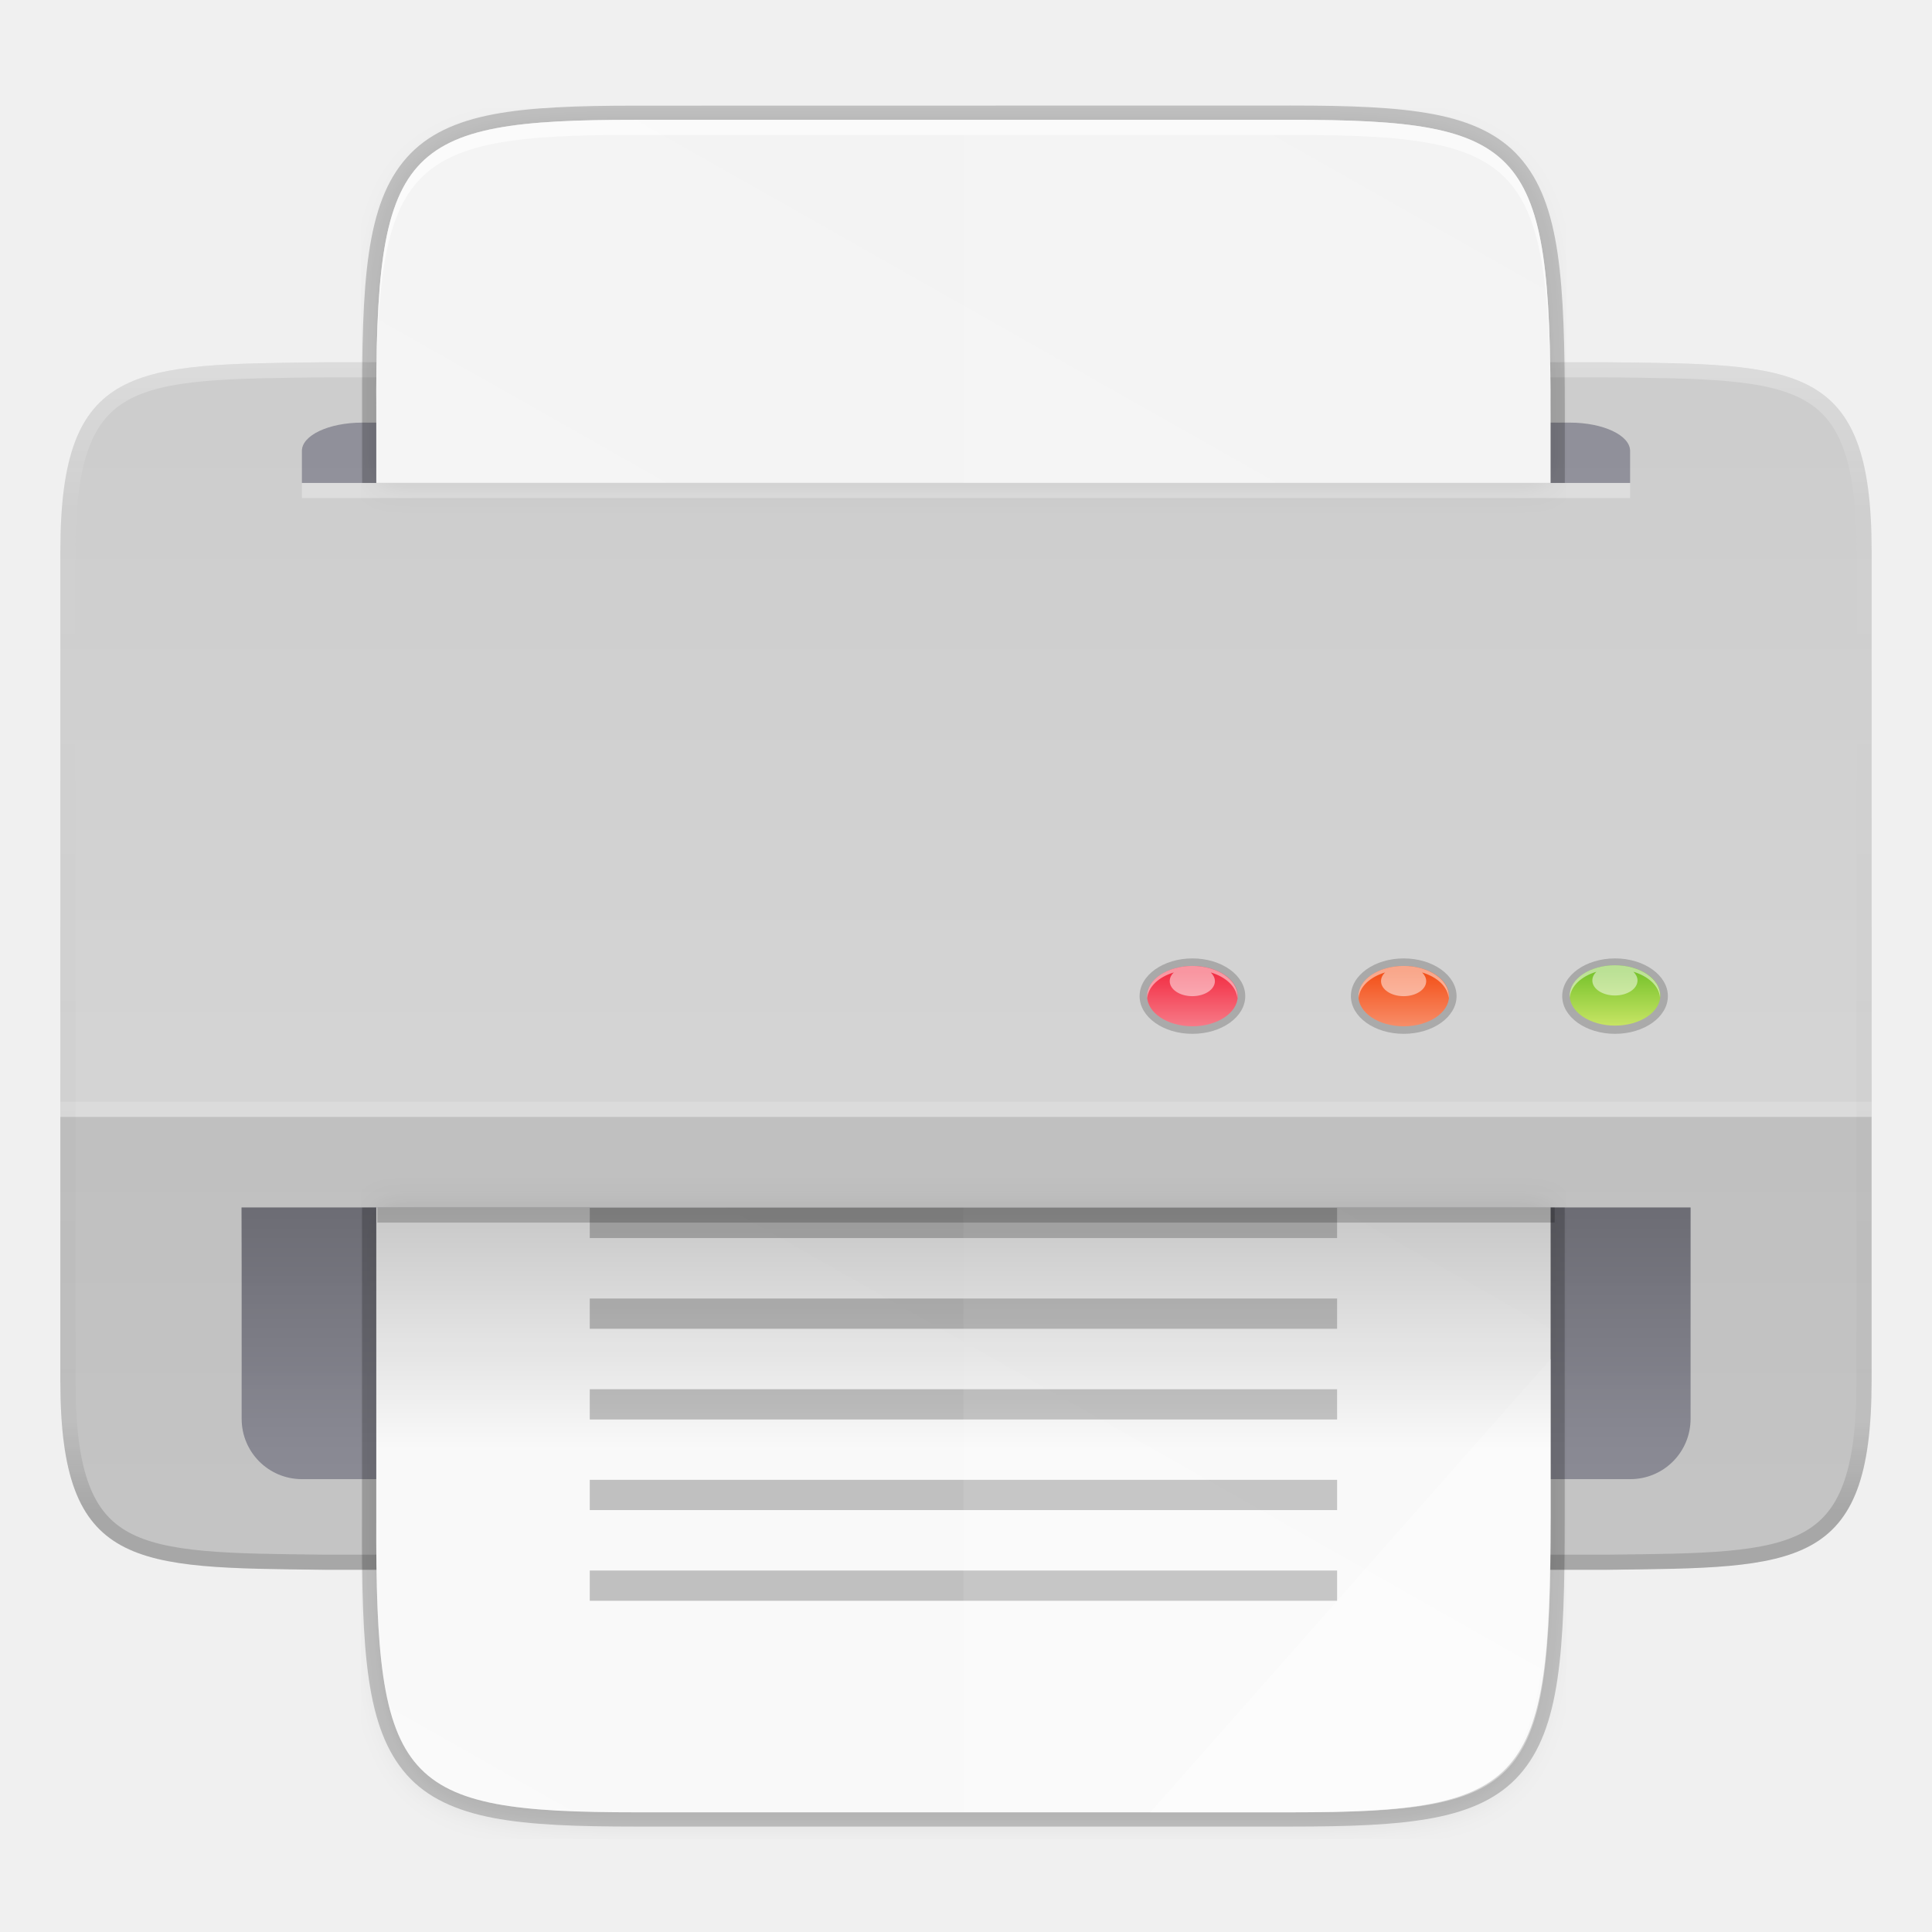
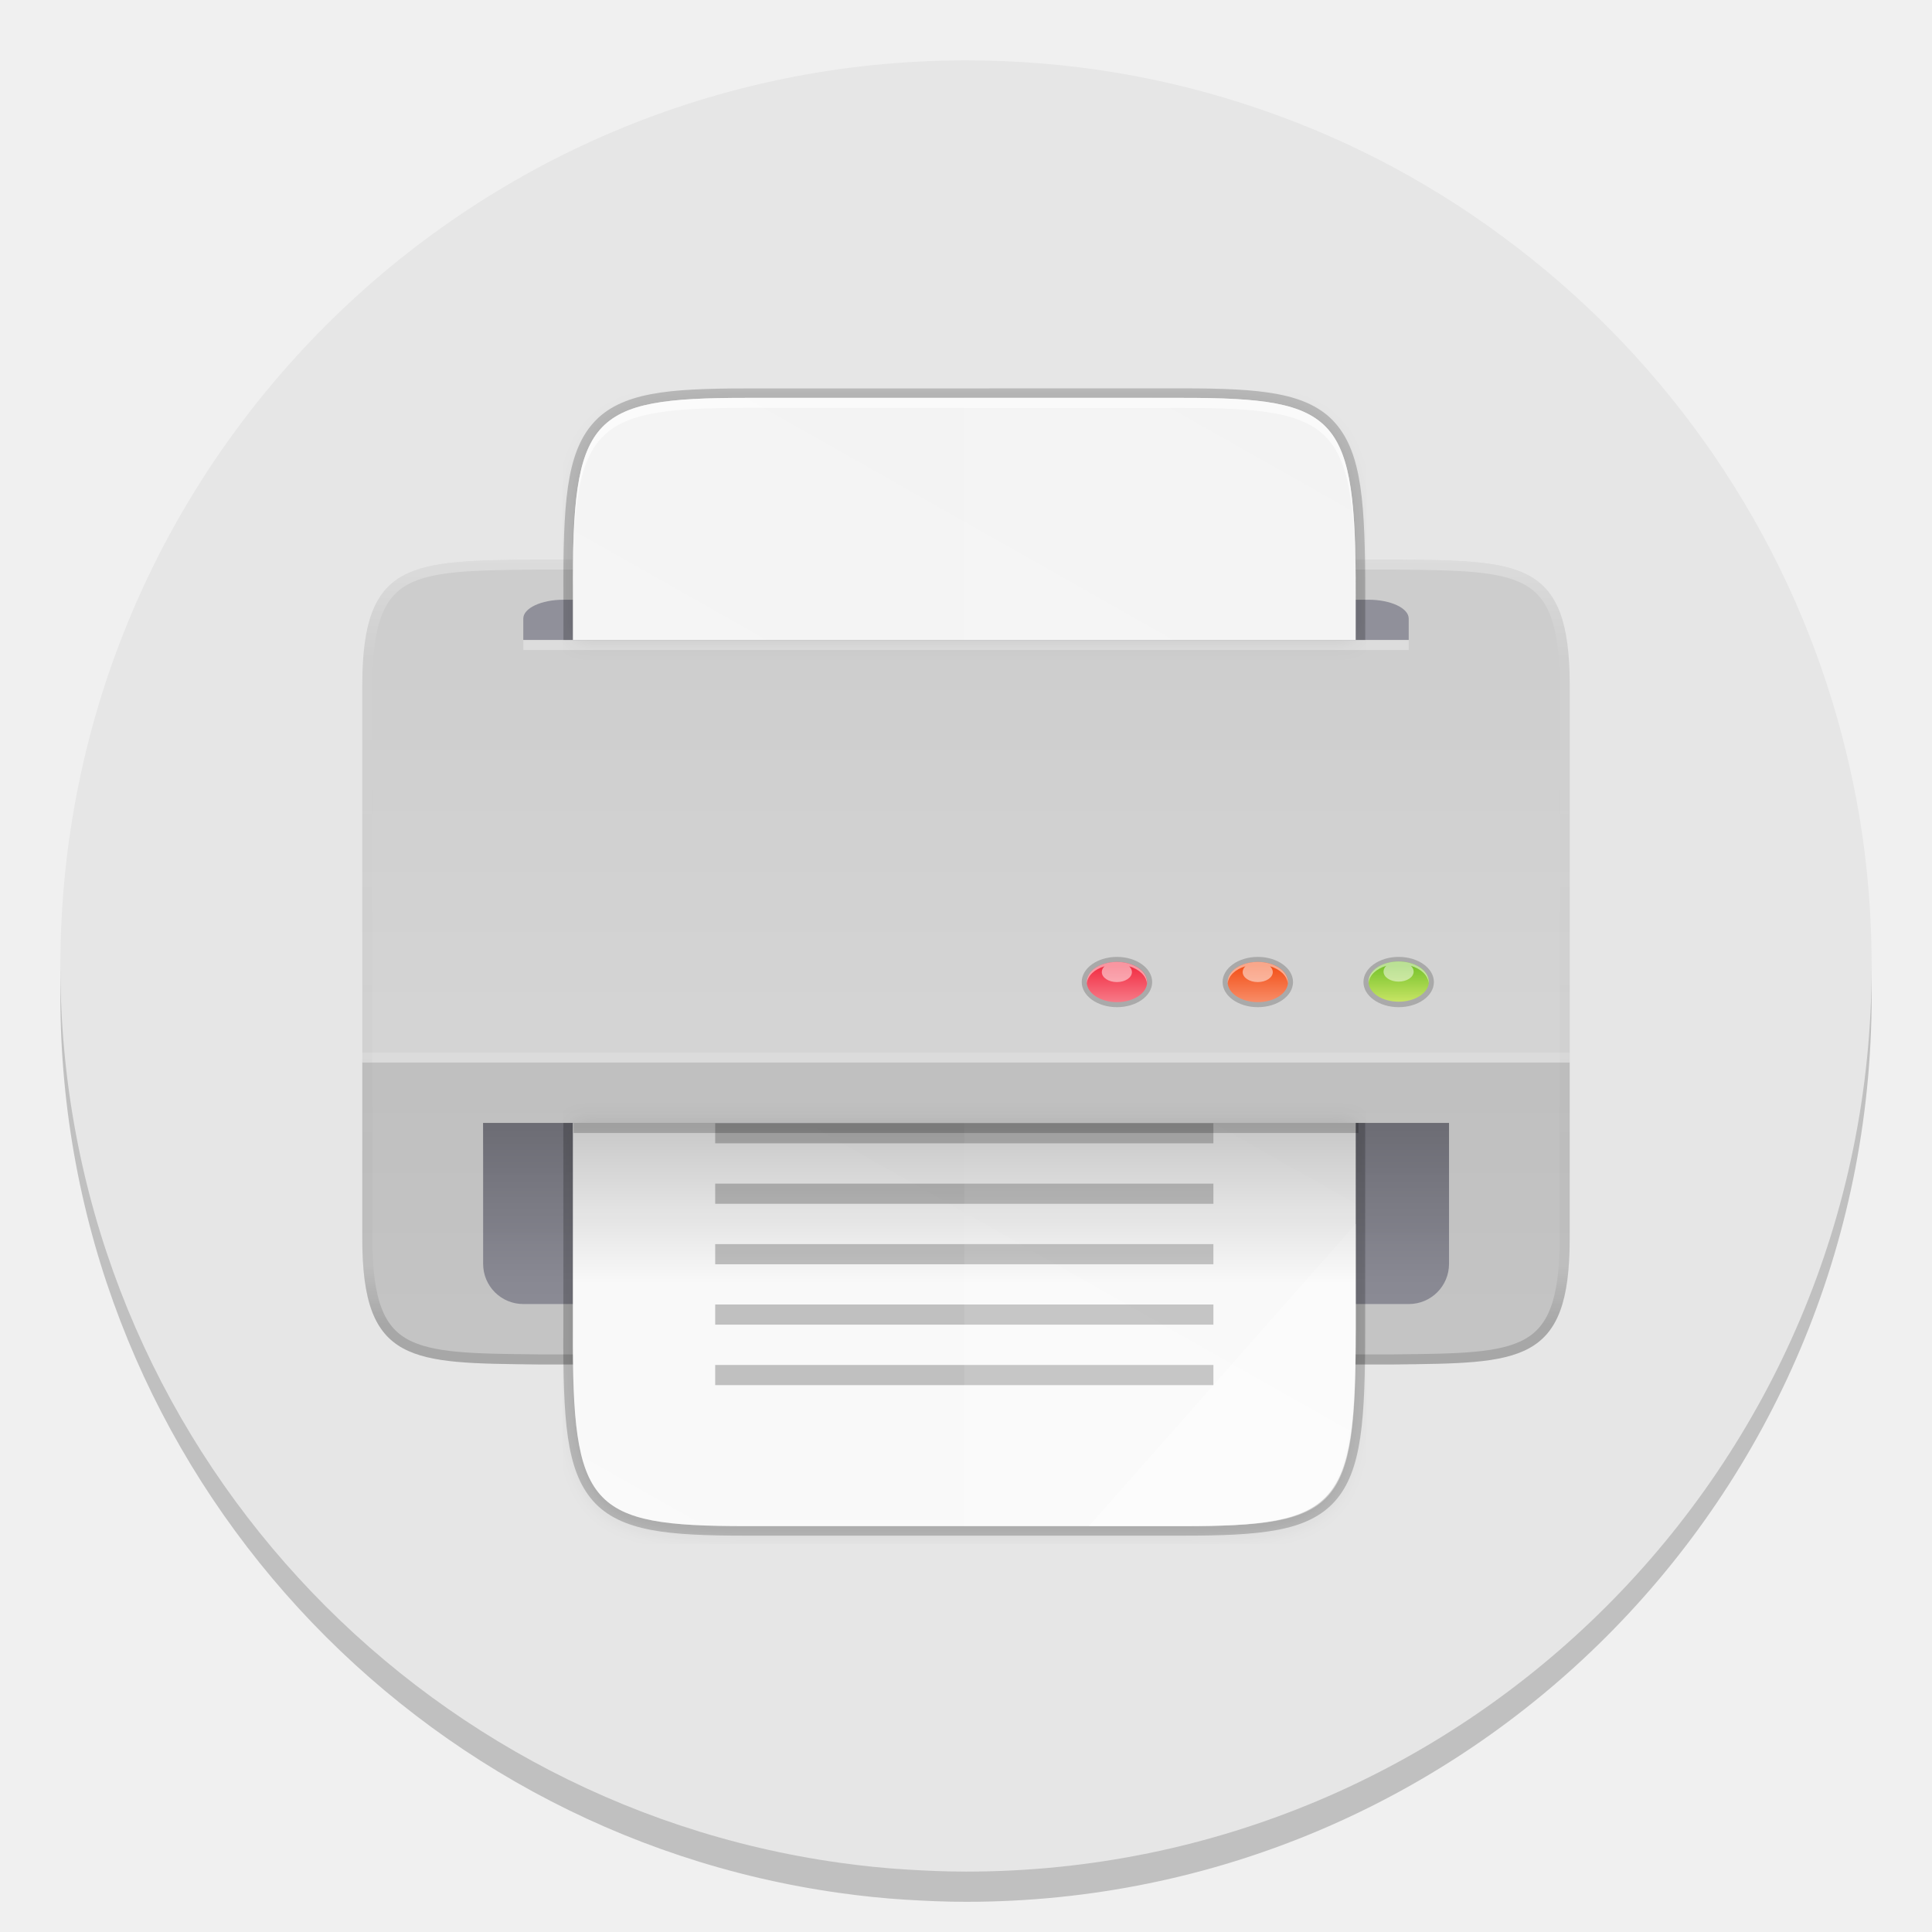
- <svg xmlns="http://www.w3.org/2000/svg" width="64" height="64" version="1.1" viewBox="0 0 16.933 16.933">
+ <svg xmlns="http://www.w3.org/2000/svg" xmlns:xlink="http://www.w3.org/1999/xlink" width="64" height="64" version="1.1">
  <defs>
-     <linearGradient id="c" x1="152" x2="152" y1="188" y2="220" gradientTransform="matrix(.066145 0 0 .066145 -1.5875 -1.852)" gradientUnits="userSpaceOnUse">
+     <linearGradient id="b" x1="399.57" x2="399.57" y1="545.8" y2="517.8" gradientTransform="matrix(2.1429 0 0 2.1429 -826.36 -1107.5)" gradientUnits="userSpaceOnUse">
+       <stop stop-color="#3889e9" offset="0" />
+       <stop stop-color="#5ea5fb" offset="1" />
+     </linearGradient>
+     <linearGradient id="d" x1="32.045" x2="30" y1="1.789" y2="61.55" gradientTransform="matrix(.86339 0 0 .8182 -320.77 -397.49)" gradientUnits="userSpaceOnUse">
+       <stop stop-color="#f9f9f9" offset="0" />
+       <stop stop-color="#e6e6e6" offset="1" />
+     </linearGradient>
+     <linearGradient id="c-6" x1="152" x2="152" y1="188" y2="220" gradientTransform="matrix(.066145 0 0 .066145 -1.5875 -1.852)" gradientUnits="userSpaceOnUse">
      <stop offset="0" />
      <stop stop-opacity="0" offset="1" />
    </linearGradient>
-     <linearGradient id="f" x1="330" x2="333" y1="79.5" y2="79.5" gradientTransform="matrix(.16837 0 0 .24253 -47.047 -31.529)" gradientUnits="userSpaceOnUse">
+     <linearGradient id="f-2" x1="330" x2="333" y1="79.5" y2="79.5" gradientTransform="matrix(.16837 0 0 .24253 -47.047 -31.529)" gradientUnits="userSpaceOnUse">
      <stop stop-color="#f34f17" offset="0" />
      <stop stop-color="#f8906c" offset="1" />
    </linearGradient>
-     <linearGradient id="e" x1="330" x2="333" y1="79.5" y2="79.5" gradientTransform="matrix(.16837 0 0 .24253 -47.053 -33.381)" gradientUnits="userSpaceOnUse">
+     <linearGradient id="e-9" x1="330" x2="333" y1="79.5" y2="79.5" gradientTransform="matrix(.16837 0 0 .24253 -47.053 -33.381)" gradientUnits="userSpaceOnUse">
      <stop stop-color="#76c22b" offset="0" />
      <stop stop-color="#cbe667" offset="1" />
    </linearGradient>
-     <linearGradient id="g" x1="330" x2="333" y1="79.5" y2="79.5" gradientTransform="matrix(.16837 0 0 .24253 -47.047 -29.677)" gradientUnits="userSpaceOnUse">
+     <linearGradient id="g-1" x1="330" x2="333" y1="79.5" y2="79.5" gradientTransform="matrix(.16837 0 0 .24253 -47.047 -29.677)" gradientUnits="userSpaceOnUse">
      <stop stop-color="#f22c42" offset="0" />
      <stop stop-color="#f77e8b" offset="1" />
    </linearGradient>
-     <linearGradient id="a" x1="529.66" x2="-35.31" y1="401.58" y2="119.09" gradientTransform="matrix(0 -.030007 .026498 0 1.078 15.884)" gradientUnits="userSpaceOnUse">
+     <linearGradient id="a-2" x1="529.66" x2="-35.31" y1="401.58" y2="119.09" gradientTransform="matrix(0 -.030007 .026498 0 1.078 15.884)" gradientUnits="userSpaceOnUse">
      <stop stop-color="#f2f2f2" offset="0" />
      <stop stop-color="#f9f9f9" offset="1" />
    </linearGradient>
    <filter id="j" x="-.013" y="-.011" width="1.026" height="1.022" color-interpolation-filters="sRGB">
      <feGaussianBlur stdDeviation="2.12" />
    </filter>
-     <linearGradient id="b" x1="152" x2="152" y1="76" y2="228" gradientUnits="userSpaceOnUse">
+     <linearGradient id="b-7" x1="152" x2="152" y1="76" y2="228" gradientUnits="userSpaceOnUse">
      <stop stop-color="#fff" offset="0" />
      <stop stop-color="#fff" stop-opacity=".098" offset=".125" />
      <stop stop-opacity=".098" offset=".925" />
      <stop stop-opacity=".498" offset="1" />
    </linearGradient>
    <clipPath id="l">
      <path d="m272 211c0 25-9.783 24.708-35 25h-170c-25.217-0.292-35 0-35-25v-110c0-25 9.783-24.708 35-25h170c25.217 0.292 35 0 35 25z" color="#000000" fill="#808080" />
    </clipPath>
-     <linearGradient id="i" x1="152" x2="152" y1="84" y2="228" gradientTransform="matrix(.066145 0 0 .066145 -1.5875 -1.852)" gradientUnits="userSpaceOnUse">
+     <linearGradient id="i-0" x1="152" x2="152" y1="84" y2="228" gradientTransform="matrix(.066145 0 0 .066145 -1.5875 -1.852)" gradientUnits="userSpaceOnUse">
      <stop stop-color="#cdcdcd" offset="0" />
      <stop stop-color="#d9d9d9" offset="1" />
    </linearGradient>
-     <linearGradient id="h" x1="156" x2="156" y1="80" y2="232" gradientUnits="userSpaceOnUse">
+     <linearGradient id="h-9" x1="156" x2="156" y1="80" y2="232" gradientUnits="userSpaceOnUse">
      <stop stop-color="#fff" offset="0" />
      <stop stop-color="#fff" stop-opacity=".098" offset=".125" />
      <stop stop-color="#fff" stop-opacity=".098" offset=".925" />
      <stop stop-color="#fff" stop-opacity=".498" offset="1" />
    </linearGradient>
    <clipPath id="m">
      <path d="m266 205c0 25-9.783 24.708-35 25h-158c-25.217-0.292-35 0-35-25v-98.001c0-25 9.783-24.708 35-25h158c25.217 0.292 35 0 35 25z" color="#000000" fill="#808080" />
    </clipPath>
    <filter id="k" x="-.01" y="-.015" width="1.02" height="1.03" color-interpolation-filters="sRGB">
      <feGaussianBlur stdDeviation="0.94" />
    </filter>
+     <linearGradient id="linearGradient1408" x1="529.66" x2="-35.31" y1="401.58" y2="119.09" gradientTransform="matrix(0 -.030007 .026498 0 1.078 15.884)" gradientUnits="userSpaceOnUse" xlink:href="#a-2" />
  </defs>
-   <path transform="matrix(.066145 0 0 .066145 -1.5875 -1.852)" d="m272 211c0 25-9.783 24.708-35 25h-170c-25.217-0.292-35 0-35-25v-110c0-25 9.783-24.708 35-25h170c25.217 0.292 35 0 35 25z" clip-path="url(#m)" color="#000000" filter="url(#k)" opacity=".5" stroke="url(#h)" stroke-width="4" />
-   <path d="m16.404 12.105c0 1.654-0.647 1.634-2.315 1.654h-11.245c-1.668-0.019-2.315 0-2.315-1.654v-7.276c0-1.654 0.647-1.634 2.315-1.654h11.245c1.668 0.019 2.315 0 2.315 1.654z" color="#000000" fill="url(#i)" />
-   <path d="m0.529 9.789-6.45e-5 2.315c-4.6e-5 1.654 0.647 1.634 2.315 1.654h11.244c1.668-0.019 2.315 0 2.315-1.654l6.5e-5 -2.315z" color="#000000" opacity=".1" />
-   <path d="m3.175 3.704h10.583c0.293 0 0.529 0.111 0.529 0.248v0.281h-11.641v-0.281c0-0.137 0.236-0.248 0.529-0.248z" enable-background="new" fill="#000021" opacity=".3" />
-   <path d="m2.117 10.583h12.7v1.852c0 0.293-0.236 0.529-0.529 0.529h-11.641c-0.293 0-0.529-0.236-0.529-0.529v-1.323z" enable-background="new" fill="#000021" opacity=".3" />
-   <rect x=".529" y="9.657" width="15.875" height=".132" enable-background="new" fill="#fff" opacity=".15" />
-   <rect x="2.646" y="4.233" width="11.641" height=".132" enable-background="new" fill="#fff" opacity=".3" />
-   <path transform="matrix(.066145 0 0 .066145 -1.5875 -1.852)" d="m272 211c0 25-9.783 24.708-35 25h-170c-25.217-0.292-35 0-35-25v-110c0-25 9.783-24.708 35-25h170c25.217 0.292 35 0 35 25z" clip-path="url(#l)" color="#000000" fill="none" opacity=".3" stroke="url(#b)" stroke-width="4" />
-   <path transform="matrix(.066145 0 0 .066145 .21166 .92602)" d="m81.072 2.883c-31.207 0-34.563 3.63-34.41 39.039v8.078h155.61v-8.078c0-35.41-3.203-39.039-34.41-39.039zm-34.41 143.12v42.105c-0.153 35.41 3.203 39.039 34.41 39.039h86.785c31.207 0 33.598-3.641 34.41-39.039v-42.105z" color="#000000" filter="url(#j)" opacity=".1" />
-   <rect x="13.692" y="8.4" width=".926" height=".661" rx=".617" ry=".441" enable-background="new" opacity=".2" />
-   <path d="m5.574 0.926c-0.518 0-0.925 0.014-1.251 0.076-0.326 0.062-0.579 0.177-0.758 0.379-0.358 0.404-0.396 1.077-0.391 2.252v0.6h10.541v-0.601c0-1.175-0.039-1.848-0.395-2.252-0.178-0.202-0.43-0.317-0.756-0.379-0.326-0.062-0.731-0.076-1.25-0.076zm0 0.249h5.74c0.514 0 0.909 0.016 1.203 0.072 0.295 0.056 0.483 0.148 0.616 0.299 0.266 0.302 0.333 0.92 0.333 2.087v0.476h-10.044v-0.477c-0.005-1.167 0.062-1.785 0.329-2.086 0.133-0.151 0.323-0.243 0.618-0.299 0.295-0.056 0.691-0.072 1.205-0.072zm-2.401 9.408v2.719c-0.005 1.175 0.034 1.848 0.391 2.252 0.179 0.202 0.432 0.316 0.758 0.379 0.326 0.062 0.733 0.076 1.251 0.076h5.74c0.518 0 0.924-0.014 1.25-0.076 0.326-0.062 0.578-0.177 0.756-0.379 0.356-0.404 0.395-1.077 0.395-2.252v-2.719zm0.249 0.124h10.044v2.595c0 1.167-0.067 1.786-0.333 2.087-0.133 0.151-0.321 0.243-0.616 0.299-0.295 0.056-0.69 0.072-1.203 0.072h-5.74c-0.514 0-0.909-0.016-1.205-0.072-0.295-0.056-0.485-0.148-0.618-0.299-0.267-0.302-0.334-0.919-0.329-2.086v-2.75e-4z" color="#000000" color-rendering="auto" dominant-baseline="auto" image-rendering="auto" opacity=".2" shape-rendering="auto" solid-color="#000000" style="font-feature-settings:normal;font-variant-alternates:normal;font-variant-caps:normal;font-variant-ligatures:normal;font-variant-numeric:normal;font-variant-position:normal;isolation:auto;mix-blend-mode:normal;shape-padding:0;text-decoration-color:#000000;text-decoration-line:none;text-decoration-style:solid;text-indent:0;text-orientation:mixed;text-transform:none;white-space:normal" />
-   <path d="m5.574 1.05c-2.064 0-2.286 0.24-2.276 2.582v0.601h10.292v-0.601c0-2.342-0.212-2.582-2.276-2.582z" color="#000000" fill="url(#a)" />
-   <path d="m3.298 10.583v2.719c-0.01 2.342 0.212 2.582 2.276 2.582h5.74c2.064 0 2.276-0.24 2.276-2.582v-2.719z" color="#000000" fill="url(#a)" />
-   <path d="m5.574 1.05c-2.064 0-2.286 0.24-2.276 2.582v0.132c-0.01-2.342 0.212-2.582 2.276-2.582h5.74c2.064 0 2.276 0.24 2.276 2.582v-0.132c0-2.342-0.212-2.582-2.276-2.582z" color="#000000" fill="#fff" opacity=".6" />
-   <path d="m3.298 10.583v2.719c-0.01 2.342 0.212 2.582 2.276 2.582h5.74c2.064 0 2.223-0.241 2.276-2.582v-2.719z" color="#000000" fill="#fff" opacity=".2" />
-   <g fill="#999">
-     <path d="m11.719 10.851h-6.55v-0.265h6.55z" enable-background="new" opacity=".6" />
-     <path d="m11.719 13.235h-6.55v-0.265h6.55z" enable-background="new" opacity=".6" />
-     <path d="m11.719 12.441h-6.55v-0.265h6.55z" enable-background="new" opacity=".6" />
-     <path d="m11.719 11.646h-6.55v-0.265h6.55z" enable-background="new" opacity=".6" />
-     <path d="m11.719 14.03h-6.55v-0.265h6.55z" enable-background="new" opacity=".6" />
+   <path d="m50.249 9.194q-3.86-2.973-8.444-4.556-4.737-1.637-9.802-1.637c-16.57 0-30.003 13.432-30.003 30.001 0 15.158 11.245 27.684 25.845 29.709 0.712 0.099 1.434 0.175 2.159 0.219 0.661 0.041 1.326 0.07 2 0.07 16.567 0 29.997-13.432 29.997-29.999 0-1.31-0.083-2.604-0.245-3.866-0.188-1.475-0.493-2.909-0.884-4.305q-1.329-4.689-4.082-8.726-2.721-3.977-6.54-6.911z" opacity=".2" stroke-width=".997" />
+   <path d="m50.249 8.193q-3.86-2.973-8.444-4.556-4.737-1.637-9.802-1.637c-16.57 0-30.003 13.432-30.003 30.001 0 15.158 11.245 27.684 25.845 29.709 0.712 0.099 1.434 0.175 2.159 0.219 0.661 0.041 1.326 0.07 2 0.07 16.567 0 29.997-13.432 29.997-29.999 0-1.31-0.083-2.604-0.245-3.866-0.188-1.475-0.493-2.909-0.884-4.305q-1.329-4.689-4.082-8.726-2.721-3.977-6.54-6.911z" fill="url(#d)" stroke-width=".997" />
+   <circle cx="32.02" cy="32.044" r="30.001" fill-opacity="0" stroke-width="1.571" />
+   <circle cx="32.02" cy="32.044" r="0" fill="url(#b)" stroke-width="1.571" />
+   <g transform="matrix(2.5196 0 0 2.5196 10.668 10.534)">
+     <path transform="matrix(.066145 0 0 .066145 -1.5875 -1.852)" d="m272 211c0 25-9.783 24.708-35 25h-170c-25.217-0.292-35 0-35-25v-110c0-25 9.783-24.708 35-25h170c25.217 0.292 35 0 35 25z" clip-path="url(#m)" color="#000000" filter="url(#k)" opacity=".5" stroke="url(#h-9)" stroke-width="4" />
+     <path d="m16.404 12.105c0 1.654-0.647 1.634-2.315 1.654h-11.245c-1.668-0.019-2.315 0-2.315-1.654v-7.276c0-1.654 0.647-1.634 2.315-1.654h11.245c1.668 0.019 2.315 0 2.315 1.654z" color="#000000" fill="url(#i-0)" />
+     <path d="m0.529 9.789-6.45e-5 2.315c-4.6e-5 1.654 0.647 1.634 2.315 1.654h11.244c1.668-0.019 2.315 0 2.315-1.654l6.5e-5 -2.315z" color="#000000" opacity=".1" />
+     <path d="m3.175 3.704h10.583c0.293 0 0.529 0.111 0.529 0.248v0.281h-11.641v-0.281c0-0.137 0.236-0.248 0.529-0.248z" enable-background="new" fill="#000021" opacity=".3" />
+     <path d="m2.117 10.583h12.7v1.852c0 0.293-0.236 0.529-0.529 0.529h-11.641c-0.293 0-0.529-0.236-0.529-0.529v-1.323z" enable-background="new" fill="#000021" opacity=".3" />
+     <rect x=".529" y="9.657" width="15.875" height=".132" enable-background="new" fill="#fff" opacity=".15" />
+     <rect x="2.646" y="4.233" width="11.641" height=".132" enable-background="new" fill="#fff" opacity=".3" />
+     <path transform="matrix(.066145 0 0 .066145 -1.5875 -1.852)" d="m272 211c0 25-9.783 24.708-35 25h-170c-25.217-0.292-35 0-35-25v-110c0-25 9.783-24.708 35-25h170c25.217 0.292 35 0 35 25z" clip-path="url(#l)" color="#000000" fill="none" opacity=".3" stroke="url(#b-7)" stroke-width="4" />
+     <path transform="matrix(.066145 0 0 .066145 .21166 .92602)" d="m81.072 2.883c-31.207 0-34.563 3.63-34.41 39.039v8.078h155.61v-8.078c0-35.41-3.203-39.039-34.41-39.039zm-34.41 143.12v42.105c-0.153 35.41 3.203 39.039 34.41 39.039h86.785c31.207 0 33.598-3.641 34.41-39.039v-42.105z" color="#000000" filter="url(#j)" opacity=".1" />
+     <rect x="13.692" y="8.4" width=".926" height=".661" rx=".617" ry=".441" enable-background="new" opacity=".2" />
+     <path d="m5.574 0.926c-0.518 0-0.925 0.014-1.251 0.076-0.326 0.062-0.579 0.177-0.758 0.379-0.358 0.404-0.396 1.077-0.391 2.252v0.6h10.541v-0.601c0-1.175-0.039-1.848-0.395-2.252-0.178-0.202-0.43-0.317-0.756-0.379-0.326-0.062-0.731-0.076-1.25-0.076zm0 0.249h5.74c0.514 0 0.909 0.016 1.203 0.072 0.295 0.056 0.483 0.148 0.616 0.299 0.266 0.302 0.333 0.92 0.333 2.087v0.476h-10.044v-0.477c-0.005-1.167 0.062-1.785 0.329-2.086 0.133-0.151 0.323-0.243 0.618-0.299 0.295-0.056 0.691-0.072 1.205-0.072zm-2.401 9.408v2.719c-0.005 1.175 0.034 1.848 0.391 2.252 0.179 0.202 0.432 0.316 0.758 0.379 0.326 0.062 0.733 0.076 1.251 0.076h5.74c0.518 0 0.924-0.014 1.25-0.076 0.326-0.062 0.578-0.177 0.756-0.379 0.356-0.404 0.395-1.077 0.395-2.252v-2.719zm0.249 0.124h10.044v2.595c0 1.167-0.067 1.786-0.333 2.087-0.133 0.151-0.321 0.243-0.616 0.299-0.295 0.056-0.69 0.072-1.203 0.072h-5.74c-0.514 0-0.909-0.016-1.205-0.072-0.295-0.056-0.485-0.148-0.618-0.299-0.267-0.302-0.334-0.919-0.329-2.086v-2.75e-4z" color="#000000" color-rendering="auto" dominant-baseline="auto" image-rendering="auto" opacity=".2" shape-rendering="auto" solid-color="#000000" style="font-feature-settings:normal;font-variant-alternates:normal;font-variant-caps:normal;font-variant-ligatures:normal;font-variant-numeric:normal;font-variant-position:normal;isolation:auto;mix-blend-mode:normal;shape-padding:0;text-decoration-color:#000000;text-decoration-line:none;text-decoration-style:solid;text-indent:0;text-orientation:mixed;text-transform:none;white-space:normal" />
+     <path d="m5.574 1.05c-2.064 0-2.286 0.24-2.276 2.582v0.601h10.292v-0.601c0-2.342-0.212-2.582-2.276-2.582z" color="#000000" fill="url(#linearGradient1408)" />
+     <path d="m3.298 10.583v2.719c-0.01 2.342 0.212 2.582 2.276 2.582h5.74c2.064 0 2.276-0.24 2.276-2.582v-2.719z" color="#000000" fill="url(#linearGradient1408)" />
+     <path d="m5.574 1.05c-2.064 0-2.286 0.24-2.276 2.582v0.132c-0.01-2.342 0.212-2.582 2.276-2.582h5.74c2.064 0 2.276 0.24 2.276 2.582v-0.132c0-2.342-0.212-2.582-2.276-2.582z" color="#000000" fill="#fff" opacity=".6" />
+     <path d="m3.298 10.583v2.719c-0.01 2.342 0.212 2.582 2.276 2.582h5.74c2.064 0 2.223-0.241 2.276-2.582v-2.719z" color="#000000" fill="#fff" opacity=".2" />
+     <g fill="#999">
+       <path d="m11.719 10.851h-6.55v-0.265h6.55z" enable-background="new" opacity=".6" />
+       <path d="m11.719 13.235h-6.55v-0.265h6.55z" enable-background="new" opacity=".6" />
+       <path d="m11.719 12.441h-6.55v-0.265h6.55z" enable-background="new" opacity=".6" />
+       <path d="m11.719 11.646h-6.55v-0.265h6.55z" enable-background="new" opacity=".6" />
+       <path d="m11.719 14.03h-6.55v-0.265h6.55z" enable-background="new" opacity=".6" />
+     </g>
+     <path d="m8.444 1.05v3.183h5.146v-0.601c0-2.342-0.212-2.582-2.276-2.582zm0 9.533v5.301h2.87c2.064 0 2.223-0.241 2.276-2.582v-2.719z" color="#000000" fill="#fff" opacity=".1" />
+     <path d="m10.082 15.884 3.509-3.973v1.489c-3e-3 2.251-0.222 2.484-2.232 2.484z" color="#000000" fill="#fff" opacity=".4" />
+     <rect x="9.988" y="8.4" width=".926" height=".661" rx=".617" ry=".441" enable-background="new" opacity=".2" />
+     <rect transform="rotate(90)" x="8.466" y="-10.848" width=".529" height=".794" rx=".265" ry=".397" enable-background="new" fill="url(#g-1)" />
+     <path d="m10.451 8.466c-0.22 0-0.397 0.118-0.397 0.265 0 0.006 7.54e-4 0.011 0.001 0.017 0.009-0.101 0.102-0.186 0.233-0.225-0.023 0.021-0.036 0.048-0.036 0.076 0 0.073 0.088 0.132 0.198 0.132s0.198-0.059 0.198-0.132c0-0.028-0.014-0.054-0.036-0.076 0.131 0.039 0.224 0.124 0.233 0.225 5.06e-4 -0.005 0.001-0.011 0.001-0.017 0-0.147-0.177-0.265-0.397-0.265z" enable-background="new" fill="#fff" opacity=".5" />
+     <rect transform="rotate(90)" x="8.46" y="-14.552" width=".529" height=".794" rx=".265" ry=".397" enable-background="new" fill="url(#e-9)" />
+     <path d="m14.155 8.46c-0.22 0-0.397 0.118-0.397 0.265 0 0.006 7.54e-4 0.011 0.001 0.017 0.009-0.101 0.102-0.186 0.233-0.225-0.023 0.021-0.036 0.048-0.036 0.076 0 0.073 0.088 0.132 0.198 0.132s0.198-0.059 0.198-0.132c0-0.028-0.014-0.054-0.036-0.076 0.131 0.039 0.224 0.124 0.233 0.225 5.06e-4 -0.005 0.001-0.011 0.001-0.017 0-0.147-0.177-0.265-0.397-0.265z" enable-background="new" fill="#fff" opacity=".5" />
+     <rect x="11.84" y="8.4" width=".926" height=".661" rx=".617" ry=".441" enable-background="new" opacity=".2" />
+     <rect transform="rotate(90)" x="8.466" y="-12.7" width=".529" height=".794" rx=".265" ry=".397" enable-background="new" fill="url(#f-2)" />
+     <path d="m12.303 8.466c-0.22 0-0.397 0.118-0.397 0.265 0 0.006 7.5e-4 0.011 0.001 0.017 0.009-0.101 0.102-0.186 0.233-0.225-0.023 0.021-0.036 0.048-0.036 0.076 0 0.073 0.088 0.132 0.198 0.132s0.198-0.059 0.198-0.132c0-0.028-0.014-0.054-0.036-0.076 0.131 0.039 0.224 0.124 0.233 0.225 5.25e-4 -0.005 0.001-0.011 0.001-0.017 0-0.147-0.177-0.265-0.397-0.265z" enable-background="new" fill="#fff" opacity=".5" />
+     <path d="m2.117 10.583h12.7v1.852c0 0.293-0.236 0.529-0.529 0.529h-11.641c-0.293 0-0.529-0.236-0.529-0.529v-1.323z" enable-background="new" fill="url(#c-6)" opacity=".2" />
+     <rect x="3.307" y="10.583" width="10.319" height=".132" enable-background="new" opacity=".2" />
  </g>
-   <path d="m8.444 1.05v3.183h5.146v-0.601c0-2.342-0.212-2.582-2.276-2.582zm0 9.533v5.301h2.87c2.064 0 2.223-0.241 2.276-2.582v-2.719z" color="#000000" fill="#fff" opacity=".1" />
-   <path d="m10.082 15.884 3.509-3.973v1.489c-3e-3 2.251-0.222 2.484-2.232 2.484z" color="#000000" fill="#fff" opacity=".4" />
-   <rect x="9.988" y="8.4" width=".926" height=".661" rx=".617" ry=".441" enable-background="new" opacity=".2" />
-   <rect transform="rotate(90)" x="8.466" y="-10.848" width=".529" height=".794" rx=".265" ry=".397" enable-background="new" fill="url(#g)" />
-   <path d="m10.451 8.466c-0.22 0-0.397 0.118-0.397 0.265 0 0.006 7.54e-4 0.011 0.001 0.017 0.009-0.101 0.102-0.186 0.233-0.225-0.023 0.021-0.036 0.048-0.036 0.076 0 0.073 0.088 0.132 0.198 0.132s0.198-0.059 0.198-0.132c0-0.028-0.014-0.054-0.036-0.076 0.131 0.039 0.224 0.124 0.233 0.225 5.06e-4 -0.005 0.001-0.011 0.001-0.017 0-0.147-0.177-0.265-0.397-0.265z" enable-background="new" fill="#fff" opacity=".5" />
-   <rect transform="rotate(90)" x="8.46" y="-14.552" width=".529" height=".794" rx=".265" ry=".397" enable-background="new" fill="url(#e)" />
-   <path d="m14.155 8.46c-0.22 0-0.397 0.118-0.397 0.265 0 0.006 7.54e-4 0.011 0.001 0.017 0.009-0.101 0.102-0.186 0.233-0.225-0.023 0.021-0.036 0.048-0.036 0.076 0 0.073 0.088 0.132 0.198 0.132s0.198-0.059 0.198-0.132c0-0.028-0.014-0.054-0.036-0.076 0.131 0.039 0.224 0.124 0.233 0.225 5.06e-4 -0.005 0.001-0.011 0.001-0.017 0-0.147-0.177-0.265-0.397-0.265z" enable-background="new" fill="#fff" opacity=".5" />
-   <rect x="11.84" y="8.4" width=".926" height=".661" rx=".617" ry=".441" enable-background="new" opacity=".2" />
-   <rect transform="rotate(90)" x="8.466" y="-12.7" width=".529" height=".794" rx=".265" ry=".397" enable-background="new" fill="url(#f)" />
-   <path d="m12.303 8.466c-0.22 0-0.397 0.118-0.397 0.265 0 0.006 7.5e-4 0.011 0.001 0.017 0.009-0.101 0.102-0.186 0.233-0.225-0.023 0.021-0.036 0.048-0.036 0.076 0 0.073 0.088 0.132 0.198 0.132s0.198-0.059 0.198-0.132c0-0.028-0.014-0.054-0.036-0.076 0.131 0.039 0.224 0.124 0.233 0.225 5.25e-4 -0.005 0.001-0.011 0.001-0.017 0-0.147-0.177-0.265-0.397-0.265z" enable-background="new" fill="#fff" opacity=".5" />
-   <path d="m2.117 10.583h12.7v1.852c0 0.293-0.236 0.529-0.529 0.529h-11.641c-0.293 0-0.529-0.236-0.529-0.529v-1.323z" enable-background="new" fill="url(#c)" opacity=".2" />
-   <rect x="3.307" y="10.583" width="10.319" height=".132" enable-background="new" opacity=".2" />
</svg>
